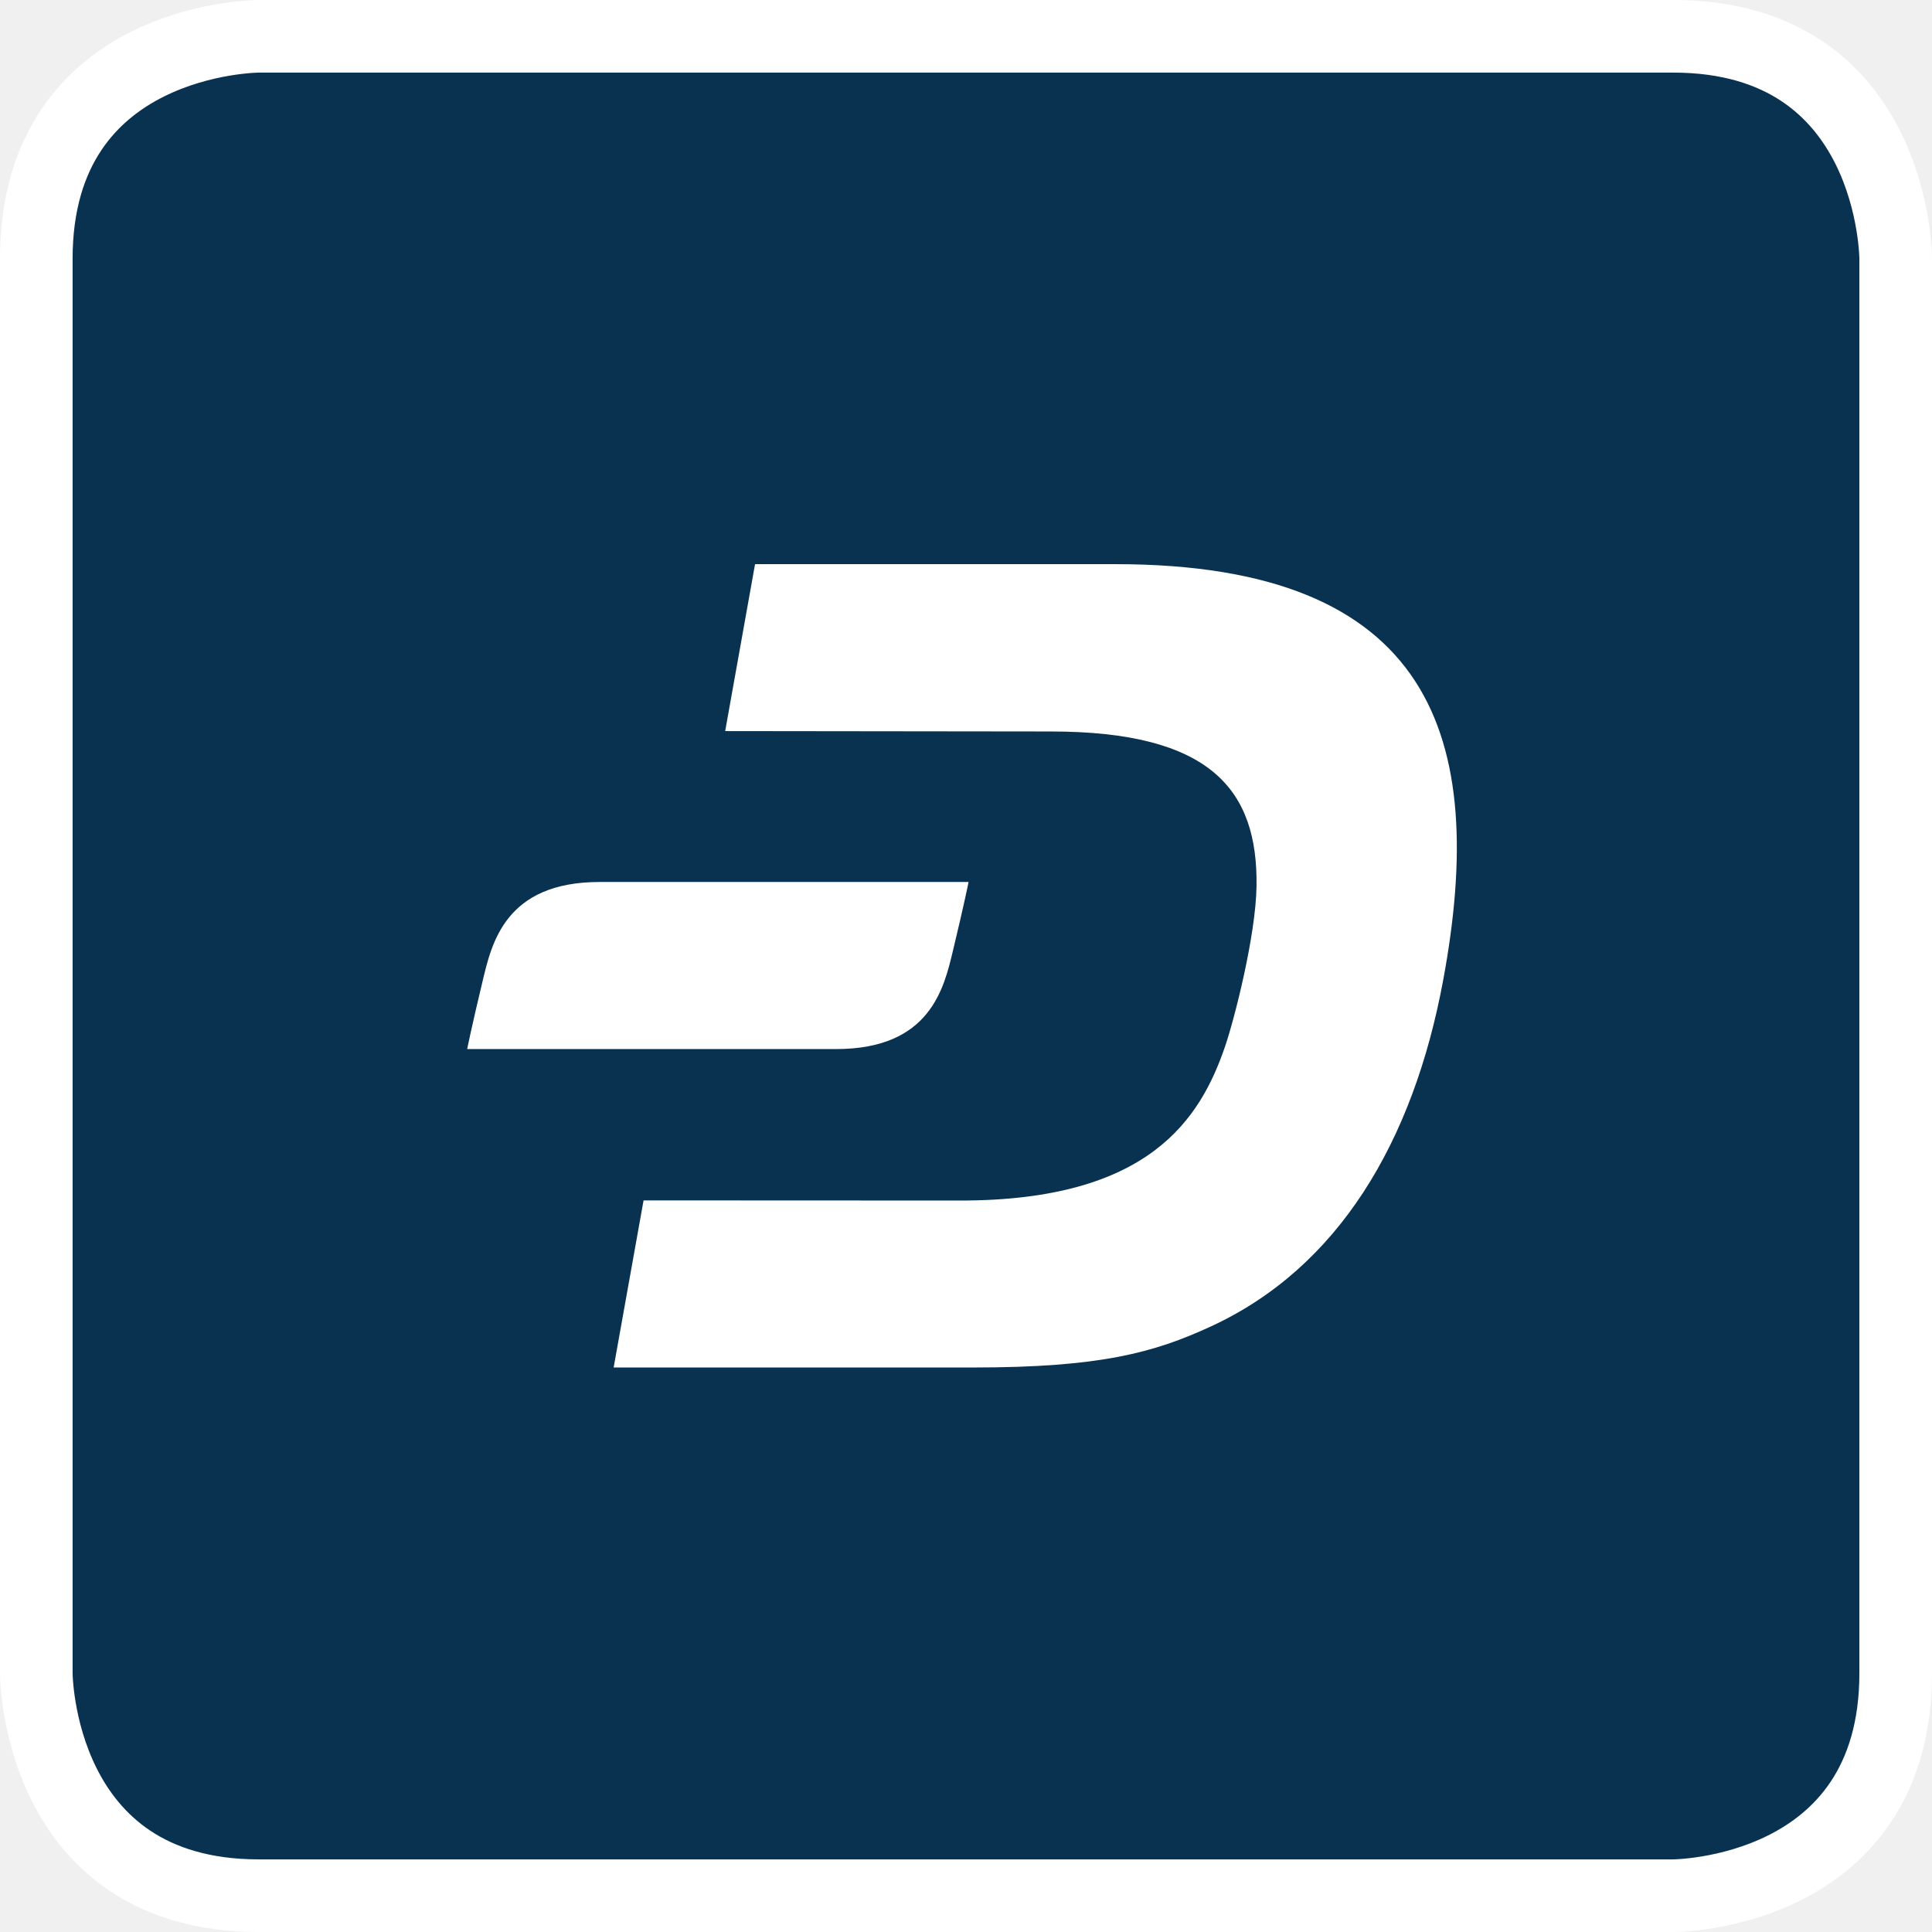
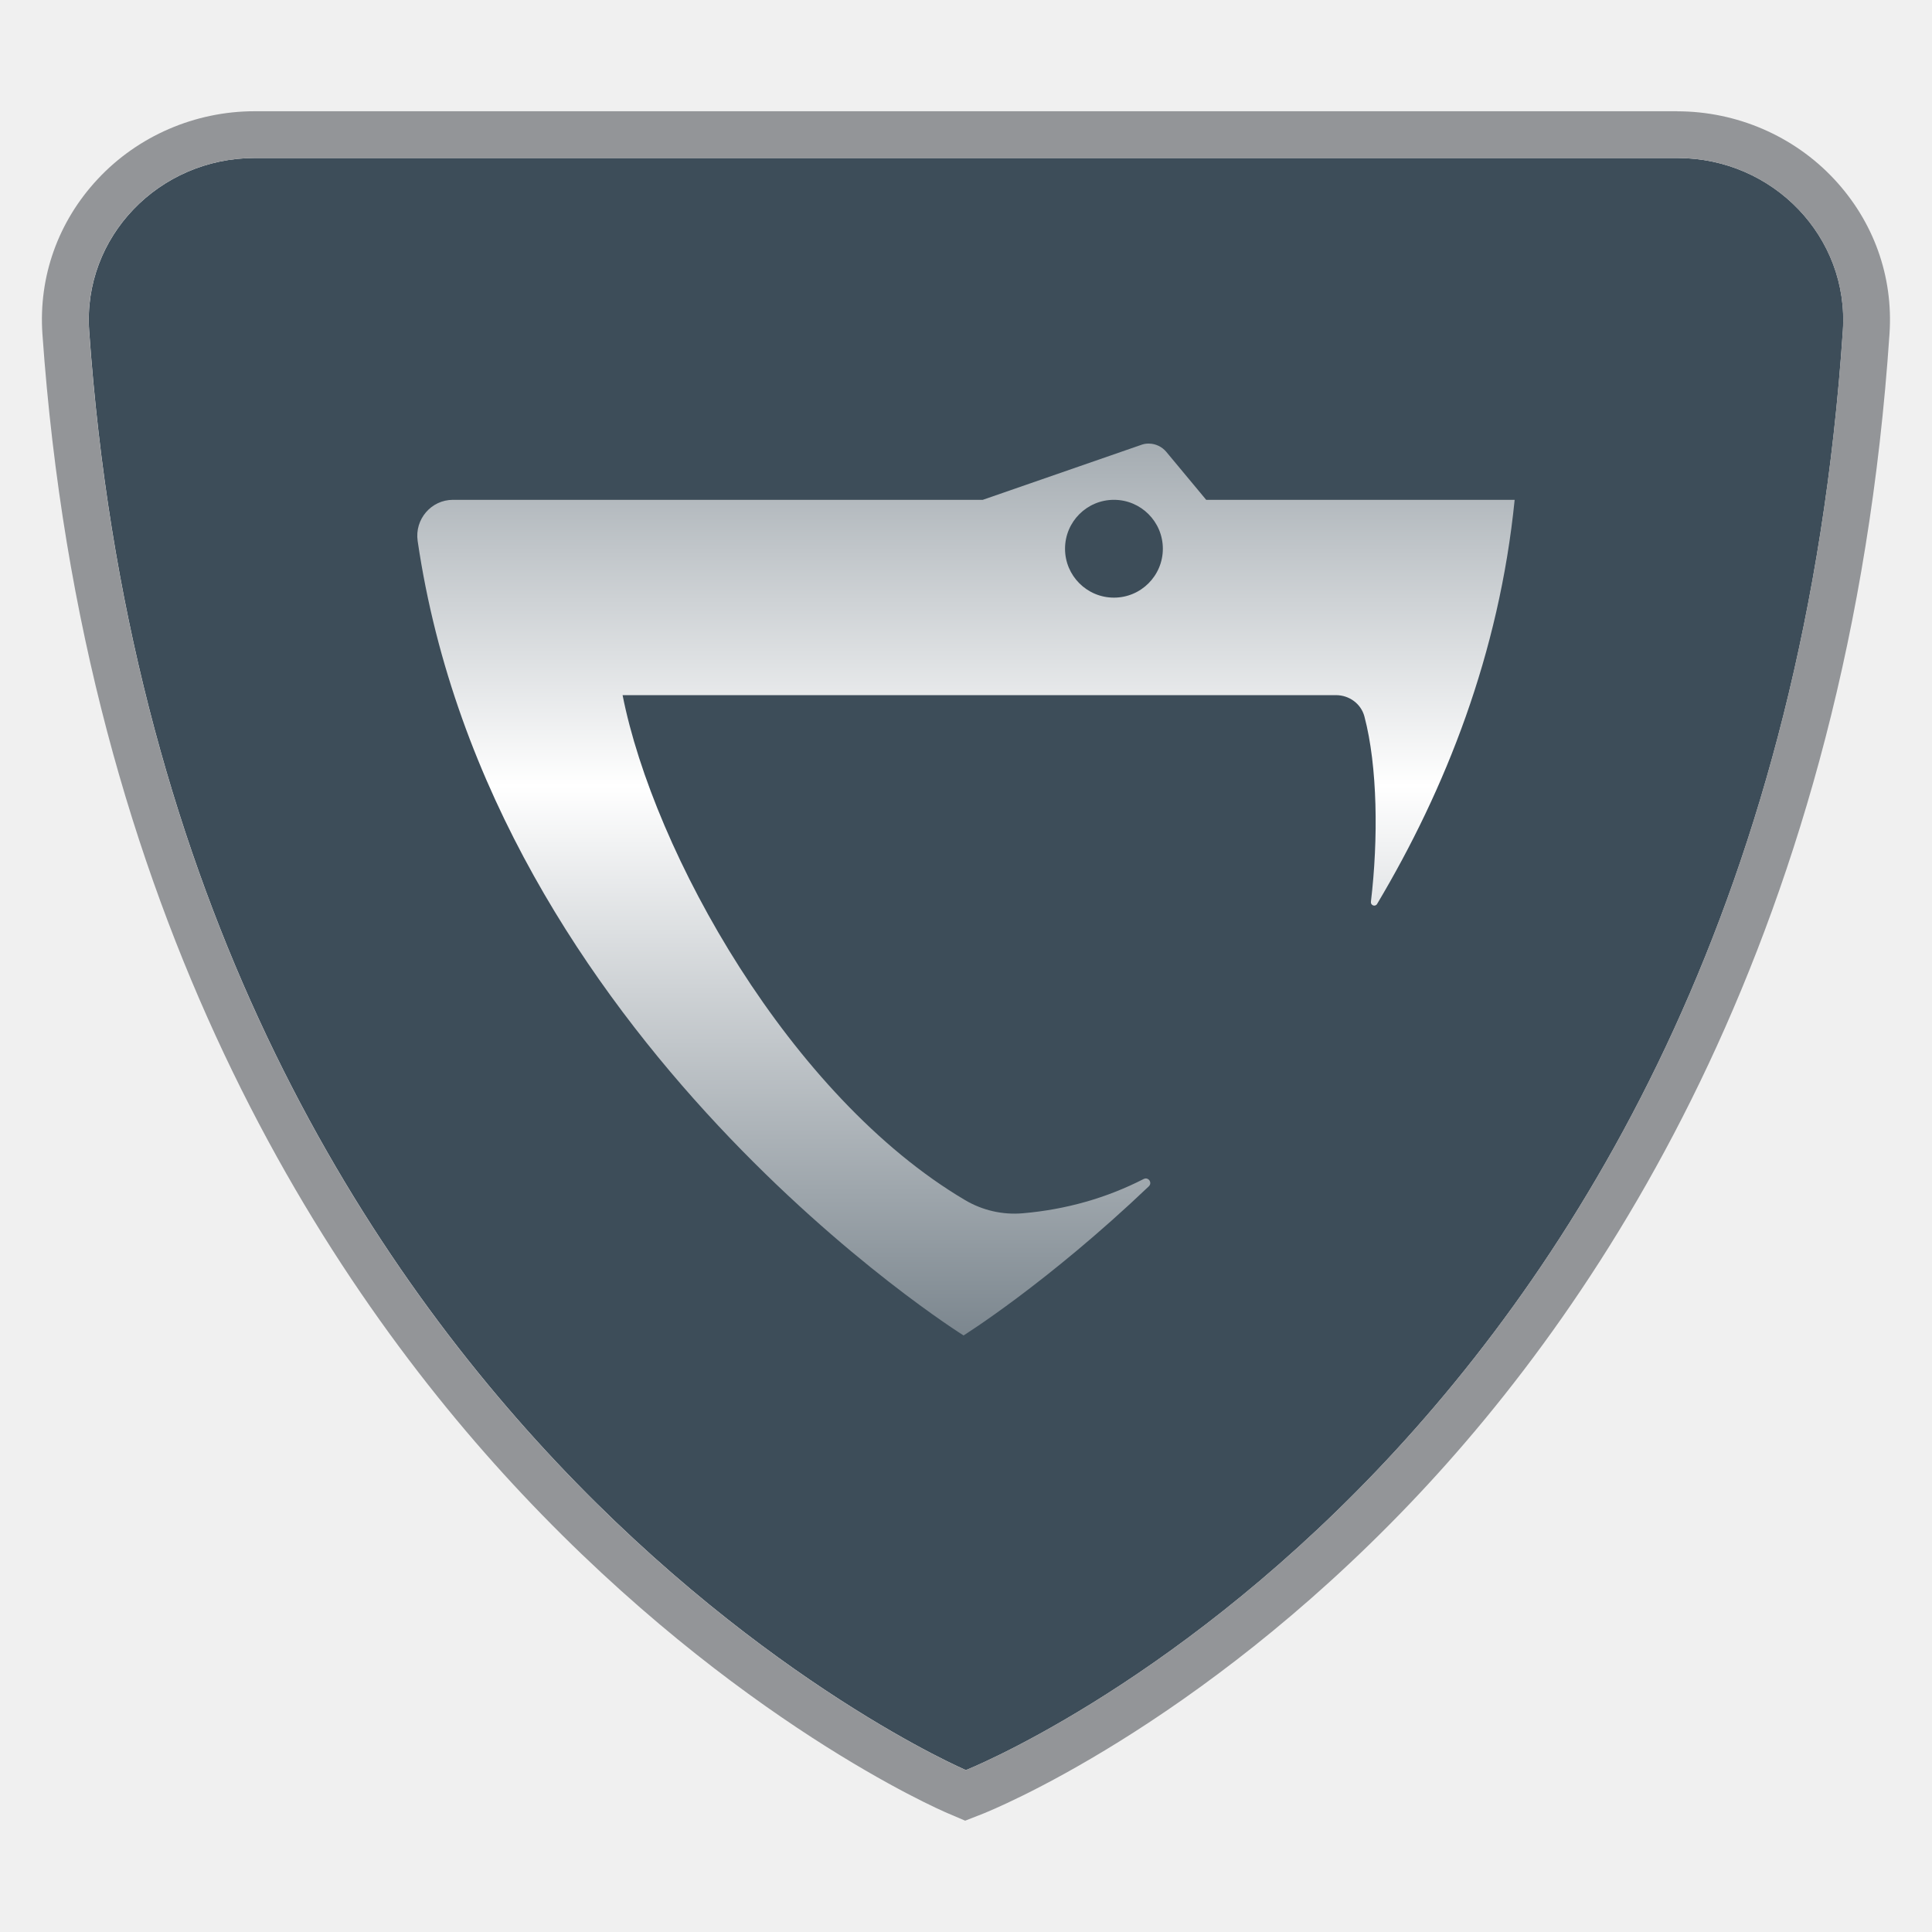
- <svg xmlns="http://www.w3.org/2000/svg" width="266" height="266" viewBox="0 0 70.379 70.379" version="1.1" id="svg2176">
-   <defs id="defs2170">
-     <clipPath clipPathUnits="userSpaceOnUse" id="clipPath1492">
-       <path d="m 49.616,55.514 h 85.115 v 68.57 H 49.616 Z" id="path1490" />
-     </clipPath>
+ <svg xmlns="http://www.w3.org/2000/svg" xml:space="preserve" width="21.675mm" height="21.675mm" version="1.1" style="shape-rendering:geometricPrecision; text-rendering:geometricPrecision; image-rendering:optimizeQuality; fill-rule:evenodd; clip-rule:evenodd" viewBox="0 0 253.22 253.22">
+   <defs>
+     <style type="text/css">
+    
+     .fil3 {fill:none}
+     .fil1 {fill:#939598;fill-rule:nonzero}
+     .fil0 {fill:#3D4D59;fill-rule:nonzero}
+     .fil2 {fill:url(#id0)}
+    
+   </style>
+     <linearGradient id="id0" gradientUnits="userSpaceOnUse" x1="126.79" y1="209.33" x2="126.79" y2="-2.52">
+       <stop offset="0" style="stop-opacity:1; stop-color:#3D4D59" />
+       <stop offset="0.502" style="stop-opacity:1; stop-color:white" />
+       <stop offset="0.729" style="stop-opacity:1; stop-color:#9EA6AC" />
+       <stop offset="0.839" style="stop-opacity:1; stop-color:#3D4D59" />
+       <stop offset="1" style="stop-opacity:1; stop-color:#3D4D59" />
+     </linearGradient>
  </defs>
-   <g id="layer1" transform="translate(0,-226.6208)">
-     <path d="m 9.43,227.943 c 0,0 -8.108,0 -8.108,8.107 v 51.52 c 0,0 0,8.107 8.108,8.107 H 60.949 c 0,0 8.107,0 8.107,-8.107 v -51.52 c 0,0 0,-8.107 -8.107,-8.107 z" style="display:inline;fill:#093251;fill-opacity:1;fill-rule:nonzero;stroke:#ffffff;stroke-width:2.645;stroke-miterlimit:4;stroke-dasharray:none;stroke-opacity:1" id="path1484" />
-     <g id="g876">
-       <path d="M 40.633,247.172 H 27.505 l -1.088,6.081 11.847,0.014 c 5.834,-0.002 7.559,2.118 7.509,5.631 -0.025,1.802 -0.806,4.847 -1.143,5.834 -0.899,2.632 -2.745,5.633 -9.67,5.622 l -11.516,-0.005 -1.09,6.087 h 13.098 c 4.62,0 6.584,-0.537 8.666,-1.499 4.613,-2.131 7.358,-6.684 8.457,-12.625 1.637,-8.847 -0.403,-15.14 -11.943,-15.14" style="fill:#ffffff;fill-opacity:1;fill-rule:nonzero;stroke:none;stroke-width:0.427" id="path1496" />
-       <path d="m 21.841,258.75 c -3.439,0 -3.931,2.241 -4.257,3.595 -0.425,1.773 -0.565,2.491 -0.565,2.491 h 13.441 c 3.439,0 3.932,-2.241 4.257,-3.595 0.426,-1.773 0.566,-2.491 0.566,-2.491 z" style="fill:#ffffff;fill-opacity:1;fill-rule:nonzero;stroke:none;stroke-width:0.427" id="path1504" />
+   <g id="Слой_x0020_1">
+     <g id="_1970139240640">
+       <g>
+         <path class="fil0" d="M241.54 43.33c-9.9,147.12 -114.94,188.67 -114.94,188.67 0,0 -104.8,-44.74 -114.91,-188.65 -0.86,-12.25 9.12,-22.64 21.69,-22.64l186.47 0c12.56,0 22.51,10.38 21.69,22.62z" />
+         <path class="fil1" d="M219.84 14.58l-186.47 0c-7.8,0 -15.3,3.24 -20.57,8.9 -5.19,5.57 -7.76,12.78 -7.24,20.3 5.35,76.14 37.16,124.72 62.9,152.06 28.02,29.77 54.6,41.32 55.72,41.8l2.32 0.99 2.35 -0.92c1.12,-0.45 27.83,-11.22 55.93,-40.63 25.79,-26.99 57.63,-75.5 62.87,-153.33 0.51,-7.53 -2.08,-14.74 -7.28,-20.3 -5.27,-5.63 -12.75,-8.86 -20.53,-8.86zm0 6.13c12.56,0 22.51,10.38 21.69,22.62 -9.9,147.12 -114.94,188.67 -114.94,188.67 0,0 -104.8,-44.74 -114.91,-188.65 -0.86,-12.25 9.12,-22.64 21.69,-22.64l186.47 0z" />
+         <path class="fil2" d="M150.59 58.14l-0.04 0 -0.05 0c-0.32,0 -0.63,0.06 -0.93,0.17l-20.76 7.2 -69.44 0c-2.86,0 -5.04,2.56 -4.63,5.39l0 0c9.6,65.47 71.55,104.13 71.55,104.13l0 0c0,0 10.91,-6.81 24.28,-19.54l0 0c0.5,-0.48 -0.06,-1.28 -0.68,-0.96l0 0c-4.78,2.45 -10.11,4 -15.85,4.49l0 0c-2.63,0.23 -5.27,-0.38 -7.54,-1.72l0 0c-22.96,-13.56 -40.83,-45.61 -44.9,-66.19l0 0 93.51 0c1.73,0 3.28,1.13 3.72,2.8l0 0c1.73,6.54 1.83,16.06 0.85,24.29l0 0c-0.05,0.47 0.57,0.69 0.81,0.28l0 0c8.96,-15.03 16.01,-32.8 18.03,-52.97l0 0 -40.43 0 -5.23 -6.29c-0.57,-0.68 -1.41,-1.07 -2.26,-1.08zm-11 13.78c0,-3.54 2.87,-6.41 6.41,-6.41l0 0c3.54,0 6.41,2.87 6.41,6.41l0 0c0,3.54 -2.87,6.41 -6.41,6.41l0 0c-3.54,0 -6.41,-2.87 -6.41,-6.41l0 0z" />
+       </g>
+       <rect class="fil3" x="-0" y="-0" width="253.22" height="253.22" rx="15.64" ry="25.84" />
    </g>
  </g>
</svg>
